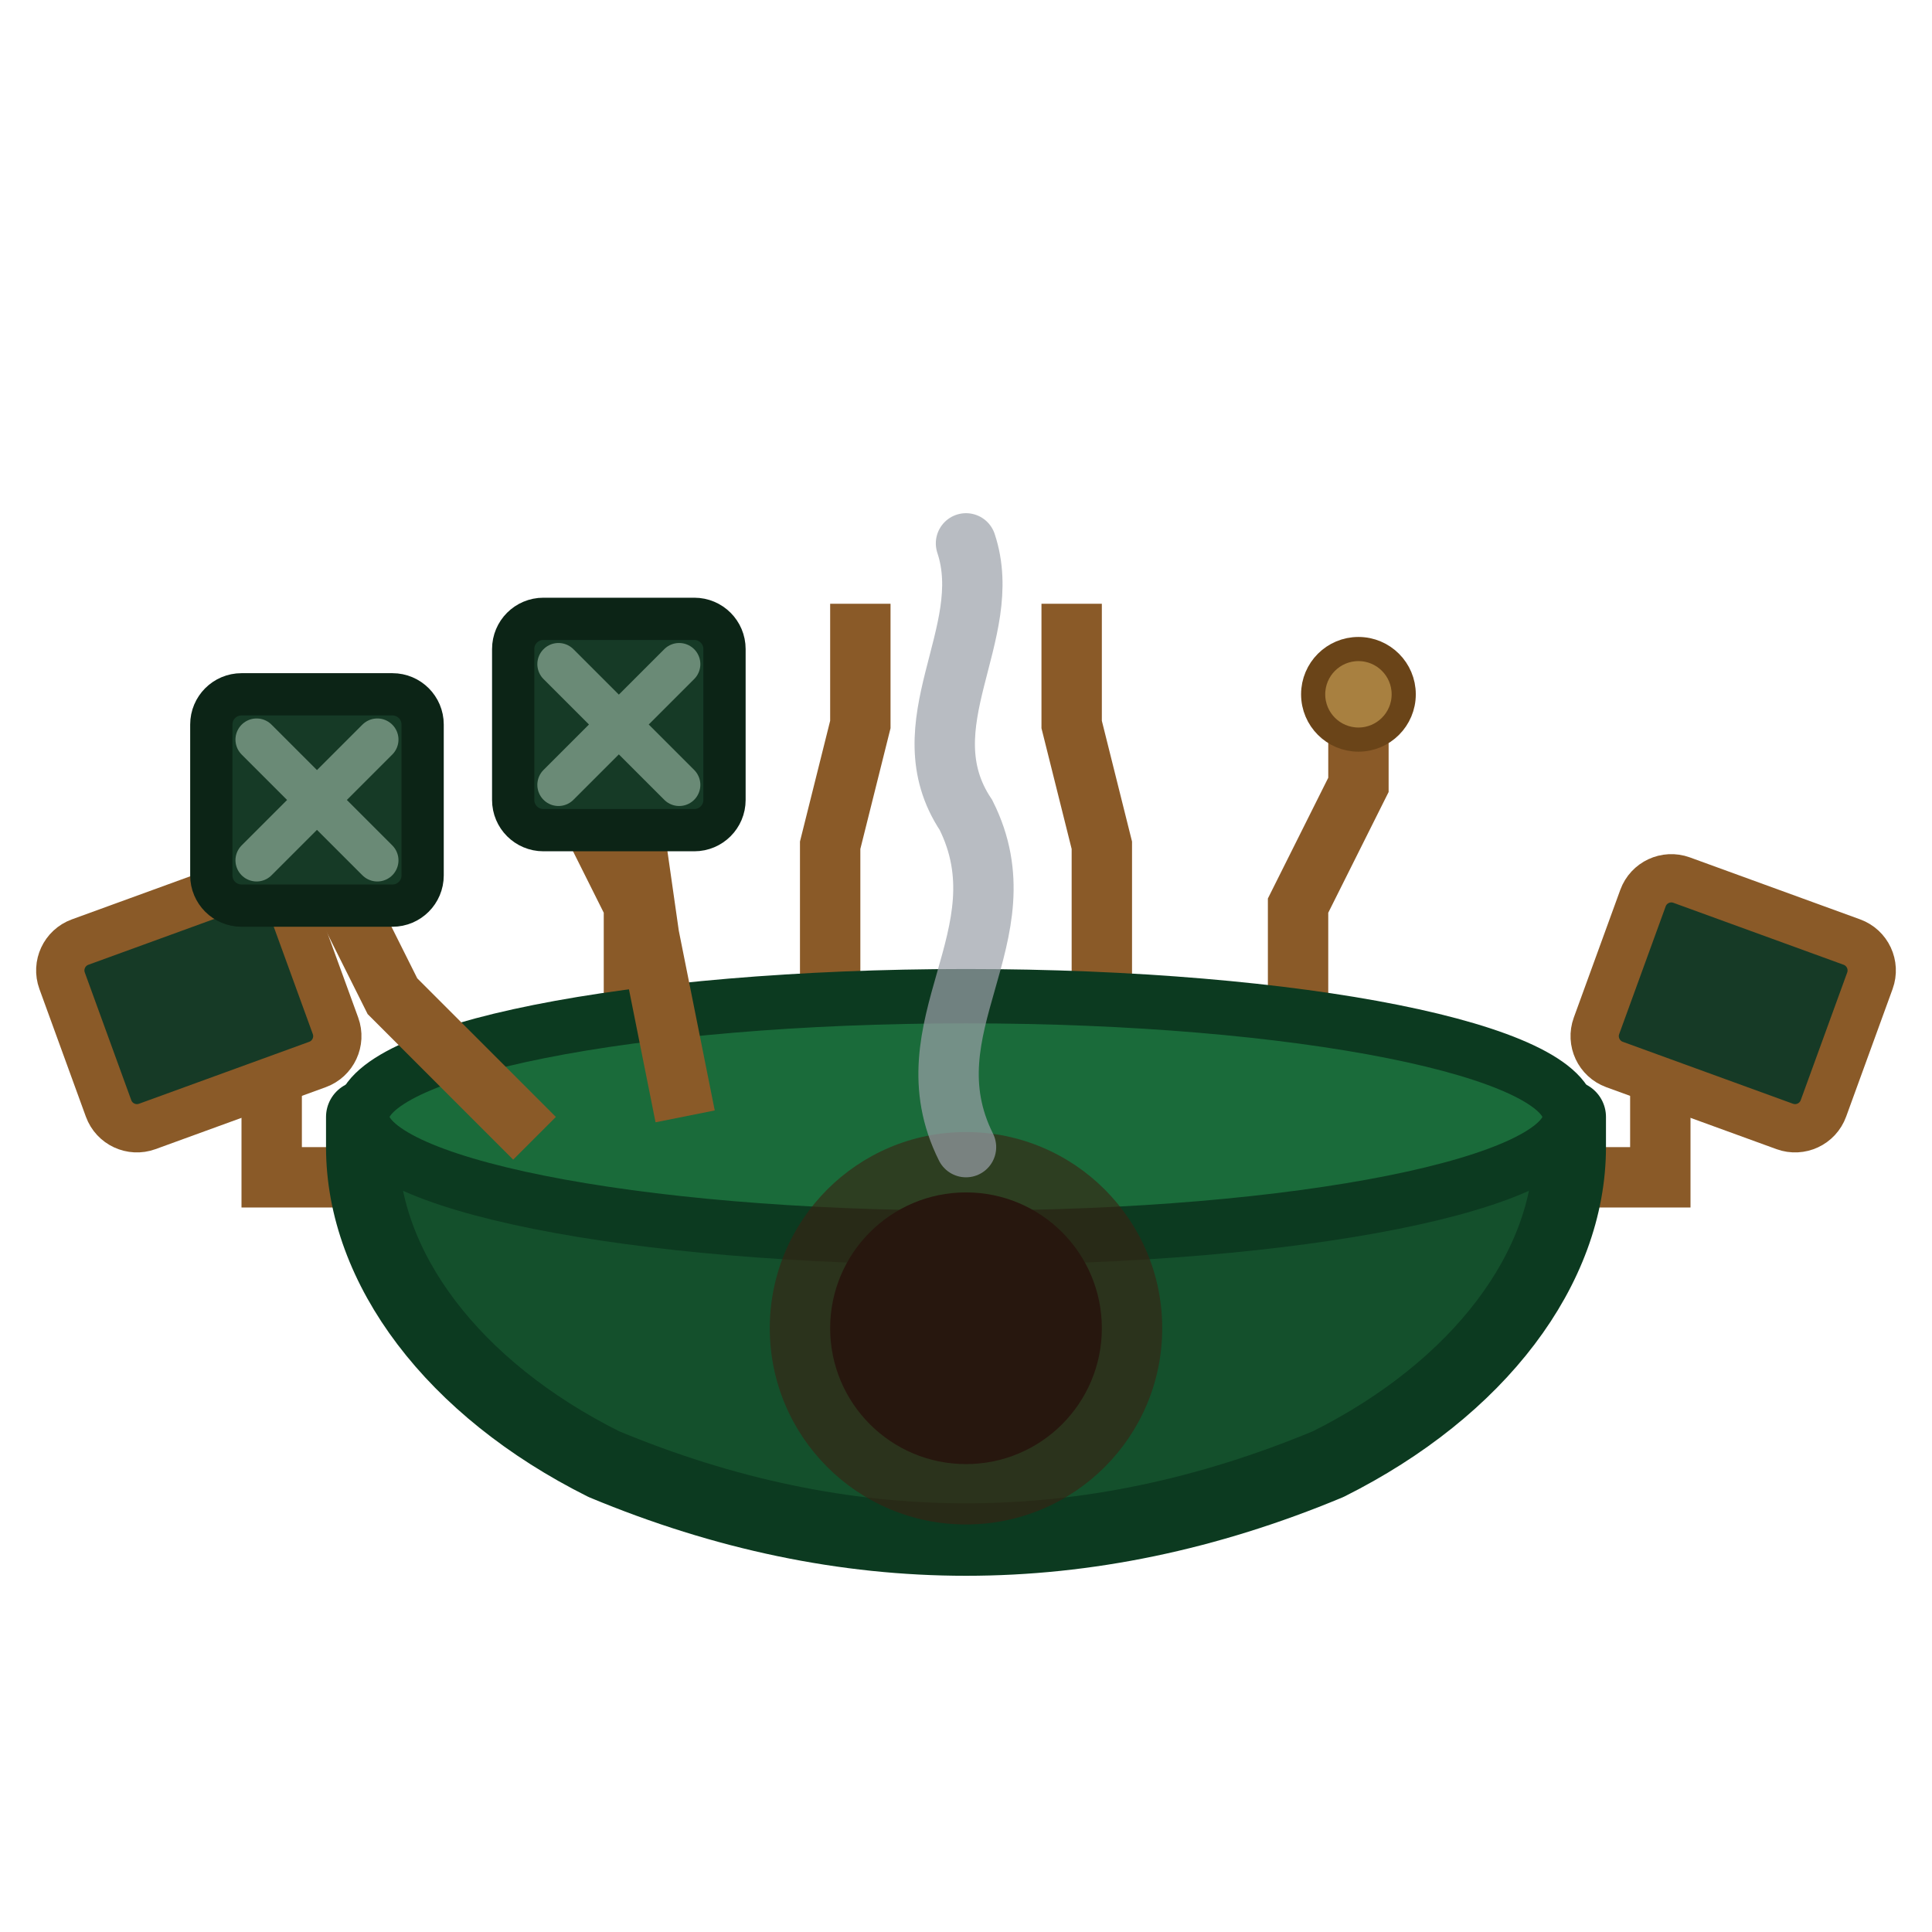
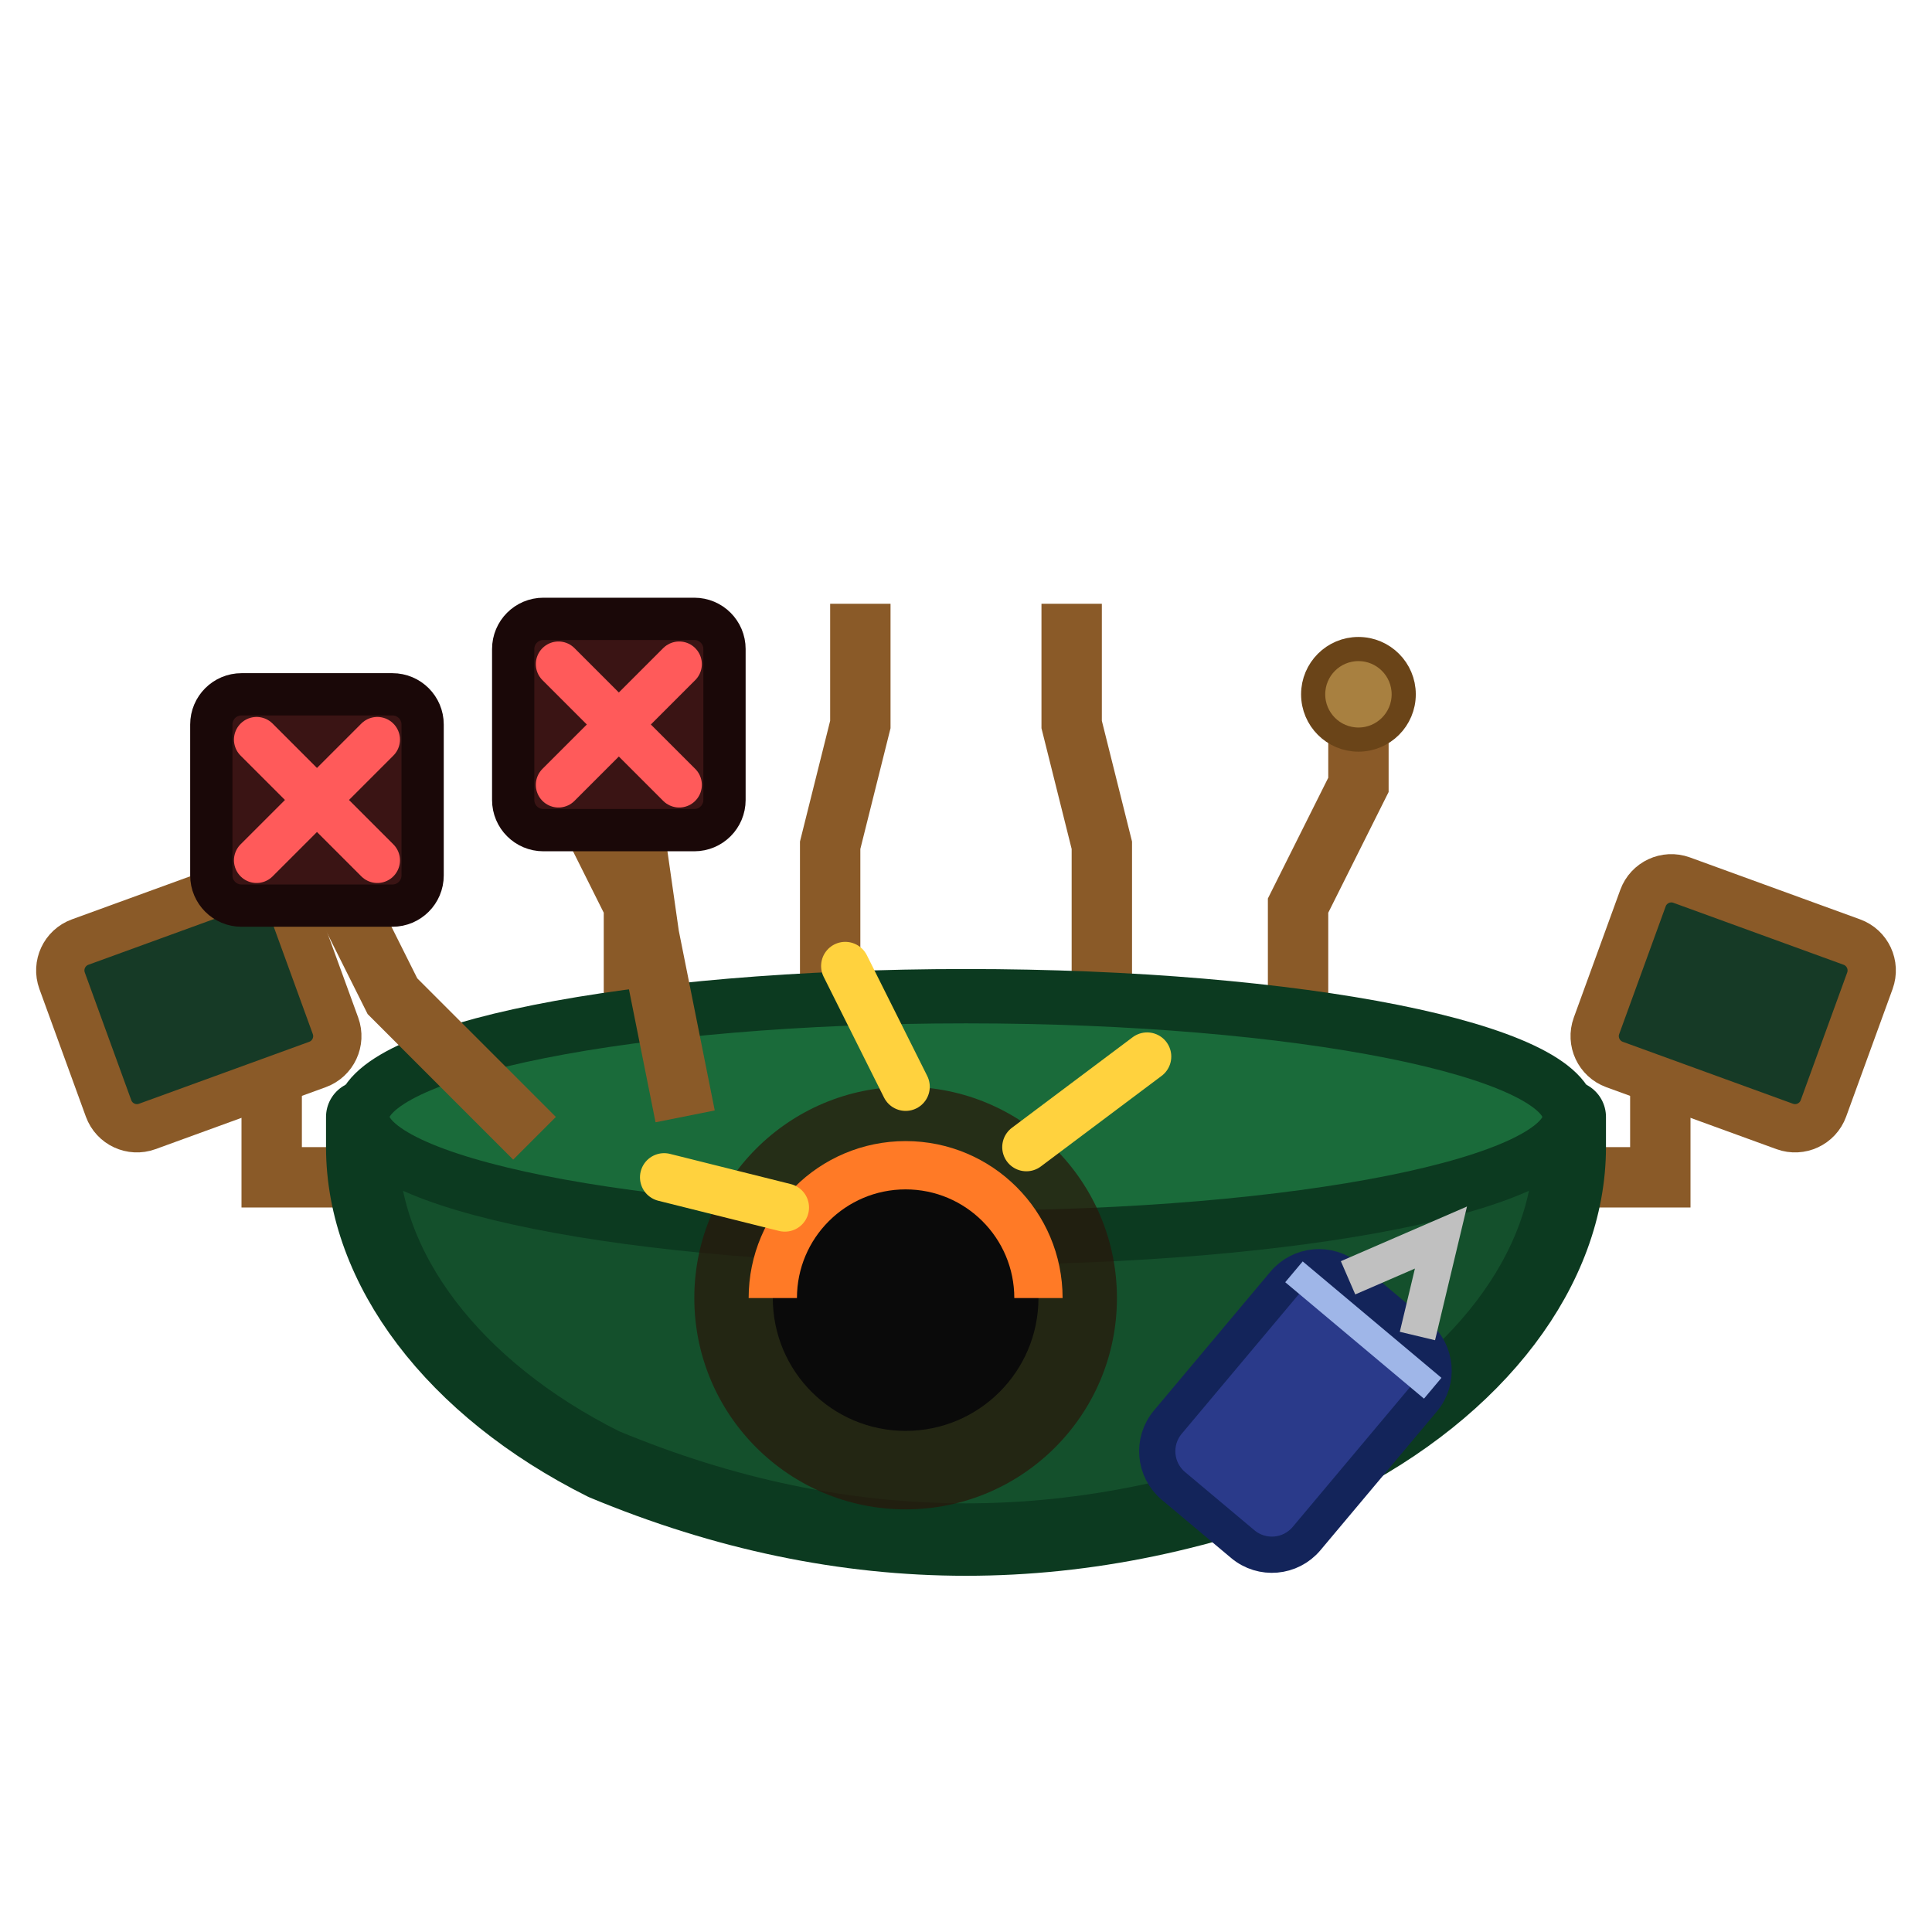
<svg xmlns="http://www.w3.org/2000/svg" viewBox="0 0 64 64">
  <g fill="none" stroke="#8a5a28" stroke-width="2" stroke-linecap="square">
    <path d="M21 35 L21 30 L19 26 L19 23" />
    <path d="M27.5 34 L27.5 28 L28.5 24 L28.5 21" />
    <path d="M36.5 34 L36.5 28 L35.5 24 L35.5 21" />
    <path d="M43 35 L43 30 L45 26 L45 23" />
    <path d="M15 39 L9 39 L9 36" />
    <path d="M49 39 L55 39 L55 36" />
  </g>
  <g fill="#a88040" stroke="#6a4418" stroke-width="0.8">
    <circle cx="19" cy="23" r="1.5" />
    <circle cx="45" cy="23" r="1.5" />
  </g>
  <rect x="2.5" y="30" width="8" height="6.5" rx="1" fill="#163a26" stroke="#8a5a28" stroke-width="1.6" transform="rotate(-20 6.5 33)" />
  <rect x="53.5" y="30" width="8" height="6.5" rx="1" fill="#163a26" stroke="#8a5a28" stroke-width="1.6" transform="rotate(20 57.5 33)" />
  <path d="M12 38 C12 42 15 46 20 48.5 Q26 51 32 51 Q38 51 44 48.5 C49 46 52 42 52 38 L52 37 L12 37 Z" fill="#14502c" stroke="#0c3a20" stroke-width="2.4" stroke-linejoin="round" />
  <ellipse cx="32" cy="37" rx="20" ry="4" fill="#1a6b3a" stroke="#0c3a20" stroke-width="1.8" />
-   <circle cx="32" cy="44" r="4.5" fill="#0a0a0a" />
-   <circle cx="32" cy="44" r="6.5" fill="#3a2010" opacity="0.6" />
-   <path d="M32 38 C30 34 34 31 32 27 C30 24 33 21 32 18" fill="none" stroke="#9aa0a8" stroke-width="2" stroke-linecap="round" opacity="0.7" />
+   <circle cx="30" cy="43" r="7" fill="#2a1408" opacity="0.7" />
+   <circle cx="30" cy="43" r="4.4" fill="#0a0a0a" />
+   <path d="M30 43 m-4.4 0 a4.4 4.4 0 0 1 8.8 0" fill="none" stroke="#ff7a26" stroke-width="1.6" />
+   <g stroke="#ffd23e" stroke-width="1.6" stroke-linecap="round">
+     <path d="M30 36 L28 32 M34 38 L38 35 M26 40 L22 39" />
+   </g>
+   <g transform="rotate(40 44 47)">
+     <rect x="40" y="43" width="6" height="9" rx="1.5" fill="#2a3a8a" stroke="#13245a" stroke-width="1.2" />
+     <path d="M40 44 L46 44" stroke="#9fb6e8" stroke-width="0.9" />
+     <path d="M41.5 43 L43 40 L44.5 43" fill="none" stroke="#c0c0c0" stroke-width="1.2" />
+   </g>
  <g fill="none" stroke="#8a5a28" stroke-width="2" stroke-linecap="square">
    <path d="M17 37 L13 33 L11.5 30" />
    <path d="M22.5 36 L21.5 31 L21 27.5" />
  </g>
-   <rect x="7" y="23" width="7" height="7" rx="1" fill="#163a26" stroke="#0c2416" stroke-width="1.4" />
-   <path d="M8.5 24.5 L12.5 28.5 M12.5 24.5 L8.5 28.5" stroke="#6a8a76" stroke-width="1.4" stroke-linecap="round" />
-   <rect x="17" y="20.5" width="7" height="7" rx="1" fill="#163a26" stroke="#0c2416" stroke-width="1.4" />
-   <path d="M18.5 22 L22.5 26 M22.5 22 L18.5 26" stroke="#6a8a76" stroke-width="1.4" stroke-linecap="round" />
+   <rect x="7" y="23" width="7" height="7" rx="1" fill="#3a1414" stroke="#1a0808" stroke-width="1.4" />
+   <path d="M8.5 24.5 L12.5 28.5 M12.5 24.5 L8.5 28.5" stroke="#ff5a5a" stroke-width="1.5" stroke-linecap="round" />
+   <rect x="17" y="20.5" width="7" height="7" rx="1" fill="#3a1414" stroke="#1a0808" stroke-width="1.4" />
+   <path d="M18.5 22 L22.5 26 M22.5 22 L18.5 26" stroke="#ff5a5a" stroke-width="1.5" stroke-linecap="round" />
</svg>
